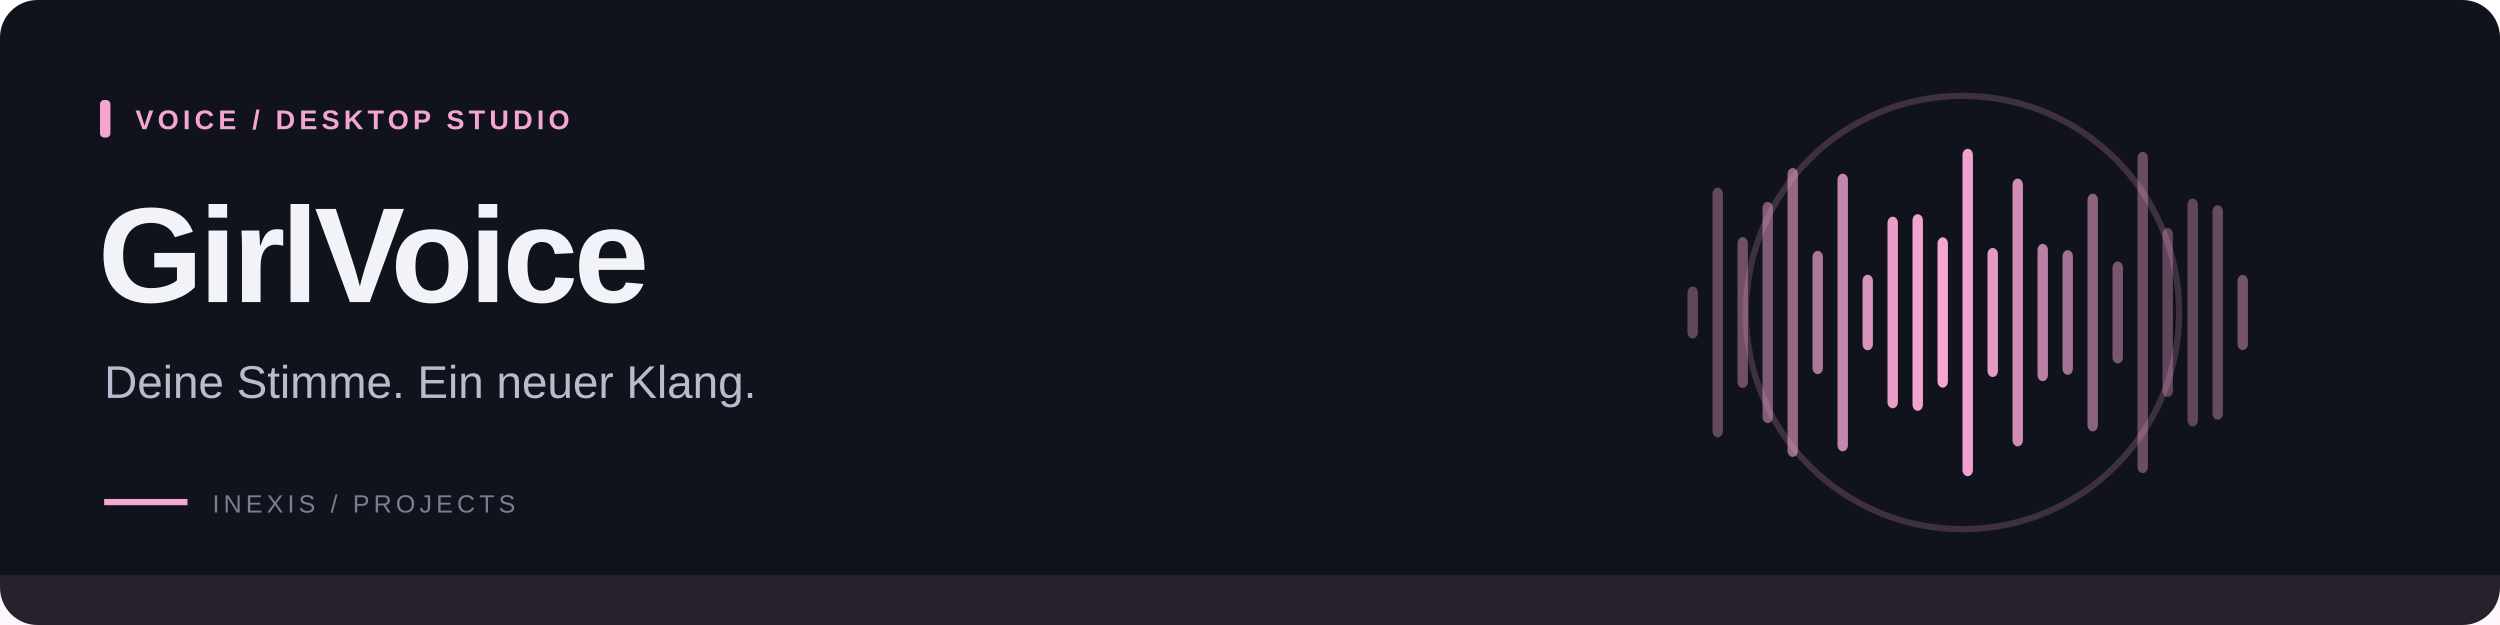
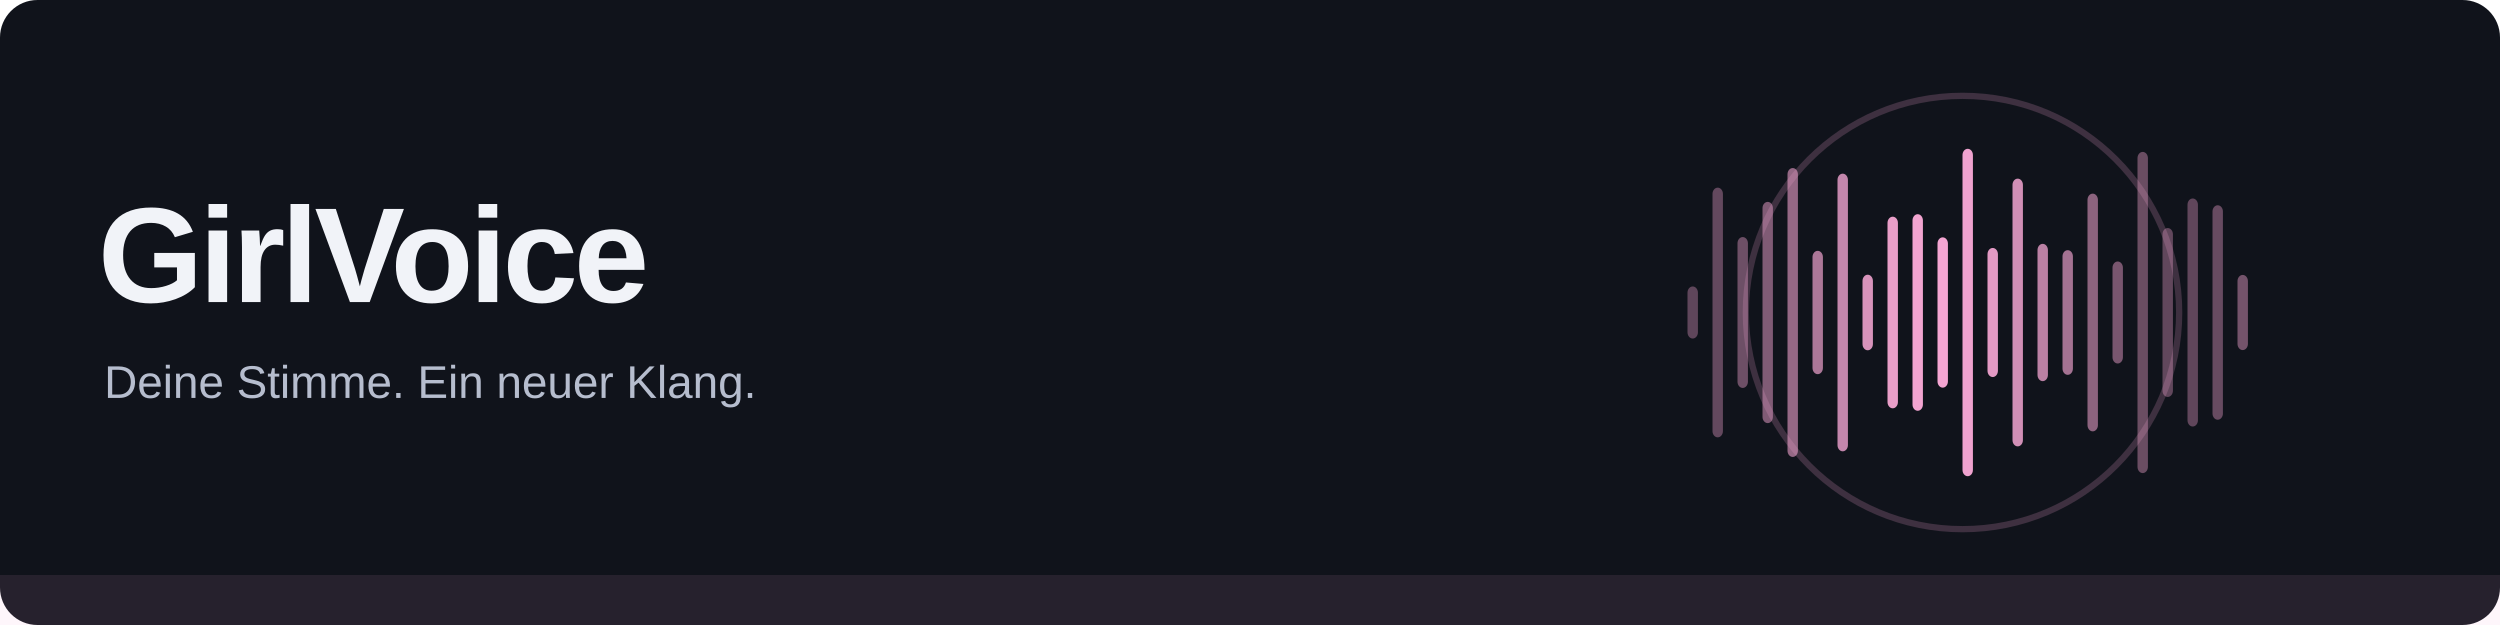
<svg xmlns="http://www.w3.org/2000/svg" width="1200" height="300" viewBox="0 0 1200 300" role="img" aria-labelledby="title desc">
  <rect width="1200" height="300" rx="18" fill="#10131b" />
  <path d="M0 288h1200" stroke="#f4a5d2" stroke-width="24" opacity=".10" />
-   <rect x="48" y="48" width="5" height="18" rx="2" fill="#f4a5d2" />
-   <text x="65" y="62" fill="#f4a5d2" font-family="Segoe UI,Arial,sans-serif" font-size="13" font-weight="600" letter-spacing="2">VOICE / DESKTOP STUDIO</text>
  <text x="47" y="145" fill="#f1f3f8" font-family="Segoe UI,Arial,sans-serif" font-size="65" font-weight="700" letter-spacing="-2">GirlVoice</text>
  <text x="50" y="191" fill="#b6bdce" font-family="Segoe UI,Arial,sans-serif" font-size="22">Deine Stimme. Ein neuer Klang.</text>
-   <path d="M50 241h40" stroke="#f4a5d2" stroke-width="3" />
-   <text x="102" y="246" fill="#777f92" font-family="Segoe UI,Arial,sans-serif" font-size="12" letter-spacing="2">INEXIS / PROJECTS</text>
  <g transform="translate(810 150)">
    <rect x="0" y="-12.5" width="5" height="25" rx="3" fill="#f4a5d2" opacity="0.35" />
    <rect x="12" y="-59.926" width="5" height="119.853" rx="3" fill="#f4a5d2" opacity="0.366" />
    <rect x="24" y="-36.213" width="5" height="72.425" rx="3" fill="#f4a5d2" opacity="0.414" />
    <rect x="36" y="-53.098" width="5" height="106.196" rx="3" fill="#f4a5d2" opacity="0.489" />
    <rect x="48" y="-69.336" width="5" height="138.672" rx="3" fill="#f4a5d2" opacity="0.582" />
    <rect x="60" y="-29.601" width="5" height="59.201" rx="3" fill="#f4a5d2" opacity="0.684" />
    <rect x="72" y="-66.644" width="5" height="133.288" rx="3" fill="#f4a5d2" opacity="0.786" />
    <rect x="84" y="-18.138" width="5" height="36.277" rx="3" fill="#f4a5d2" opacity="0.877" />
    <rect x="96" y="-45.991" width="5" height="91.981" rx="3" fill="#f4a5d2" opacity="0.947" />
    <rect x="108" y="-47.182" width="5" height="94.363" rx="3" fill="#f4a5d2" opacity="0.989" />
    <rect x="120" y="-36.079" width="5" height="72.157" rx="3" fill="#f4a5d2" opacity="0.999" />
    <rect x="132" y="-78.581" width="5" height="157.163" rx="3" fill="#f4a5d2" opacity="0.977" />
    <rect x="144" y="-30.981" width="5" height="61.961" rx="3" fill="#f4a5d2" opacity="0.924" />
    <rect x="156" y="-64.26" width="5" height="128.521" rx="3" fill="#f4a5d2" opacity="0.846" />
    <rect x="168" y="-32.955" width="5" height="65.911" rx="3" fill="#f4a5d2" opacity="0.75" />
    <rect x="180" y="-29.923" width="5" height="59.846" rx="3" fill="#f4a5d2" opacity="0.647" />
    <rect x="192" y="-57.056" width="5" height="114.112" rx="3" fill="#f4a5d2" opacity="0.546" />
    <rect x="204" y="-24.484" width="5" height="48.968" rx="3" fill="#f4a5d2" opacity="0.459" />
    <rect x="216" y="-77.086" width="5" height="154.172" rx="3" fill="#f4a5d2" opacity="0.393" />
    <rect x="228" y="-40.538" width="5" height="81.075" rx="3" fill="#f4a5d2" opacity="0.357" />
    <rect x="240" y="-54.728" width="5" height="109.456" rx="3" fill="#f4a5d2" opacity="0.352" />
    <rect x="252" y="-51.478" width="5" height="102.956" rx="3" fill="#f4a5d2" opacity="0.381" />
    <rect x="264" y="-18.037" width="5" height="36.075" rx="3" fill="#f4a5d2" opacity="0.439" />
    <circle cx="132" cy="0" r="104" fill="none" stroke="#f4a5d2" stroke-width="3" stroke-linecap="round" stroke-linejoin="round" opacity=".2" />
  </g>
</svg>
